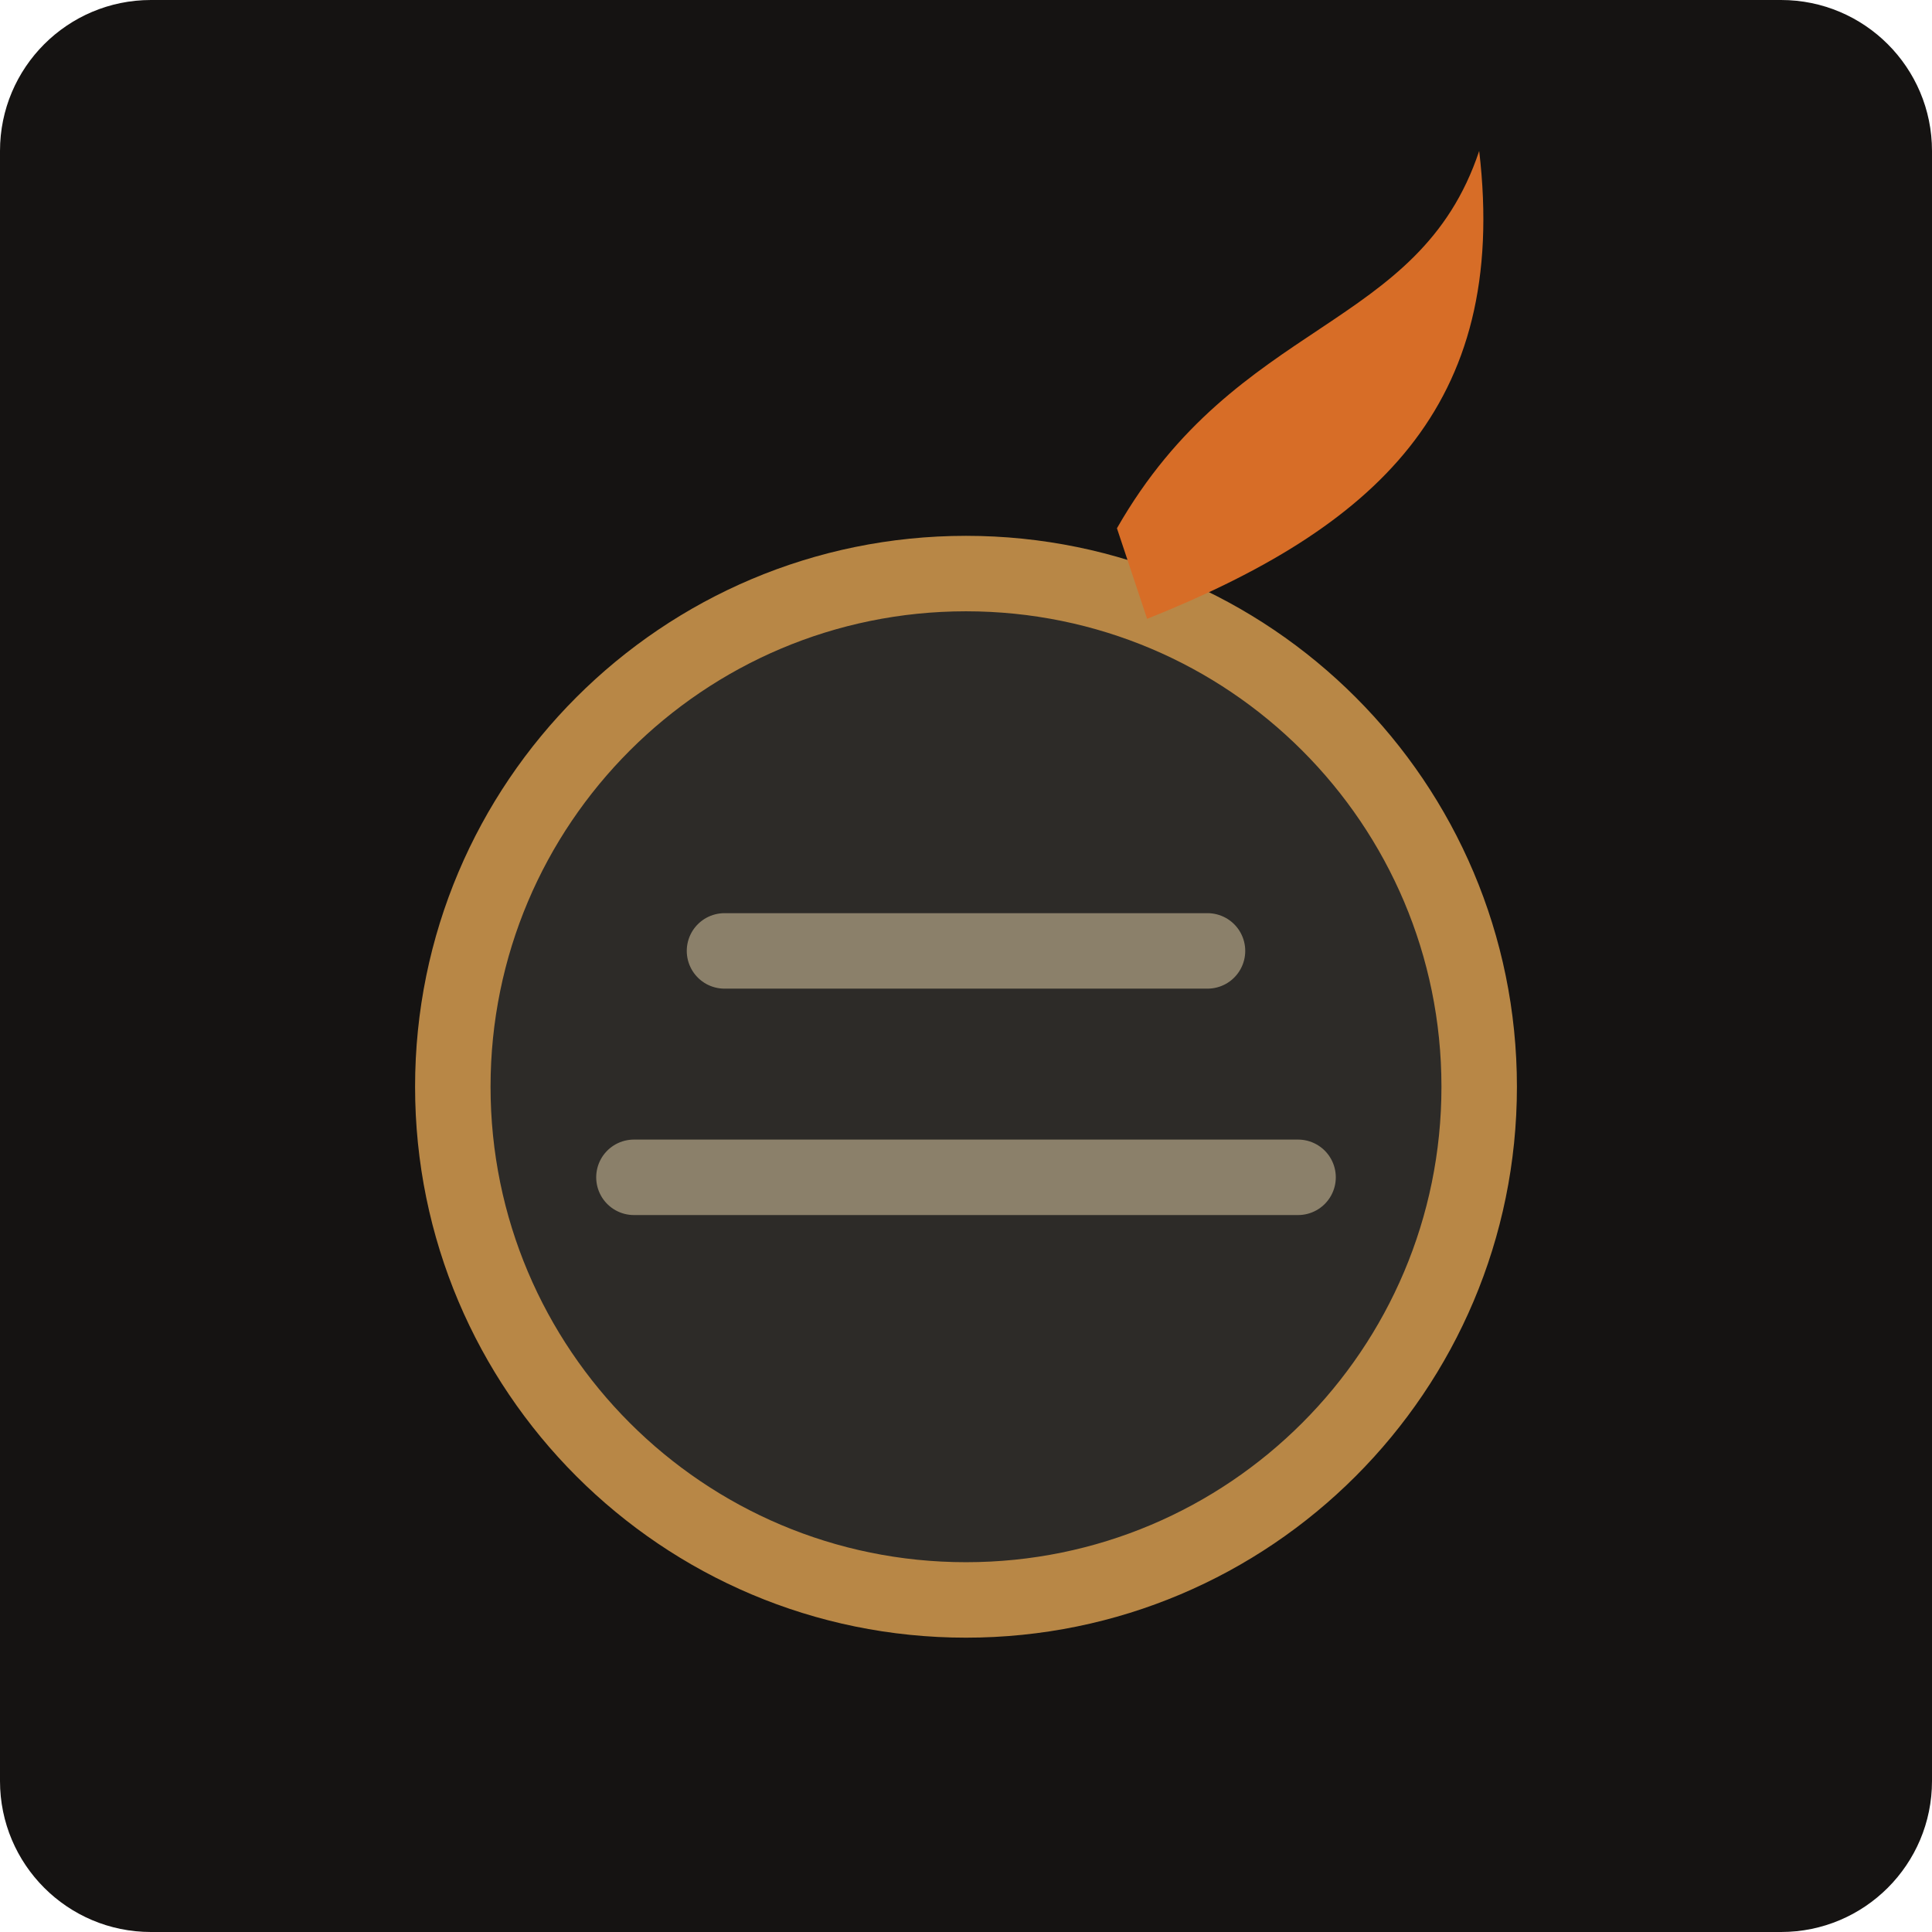
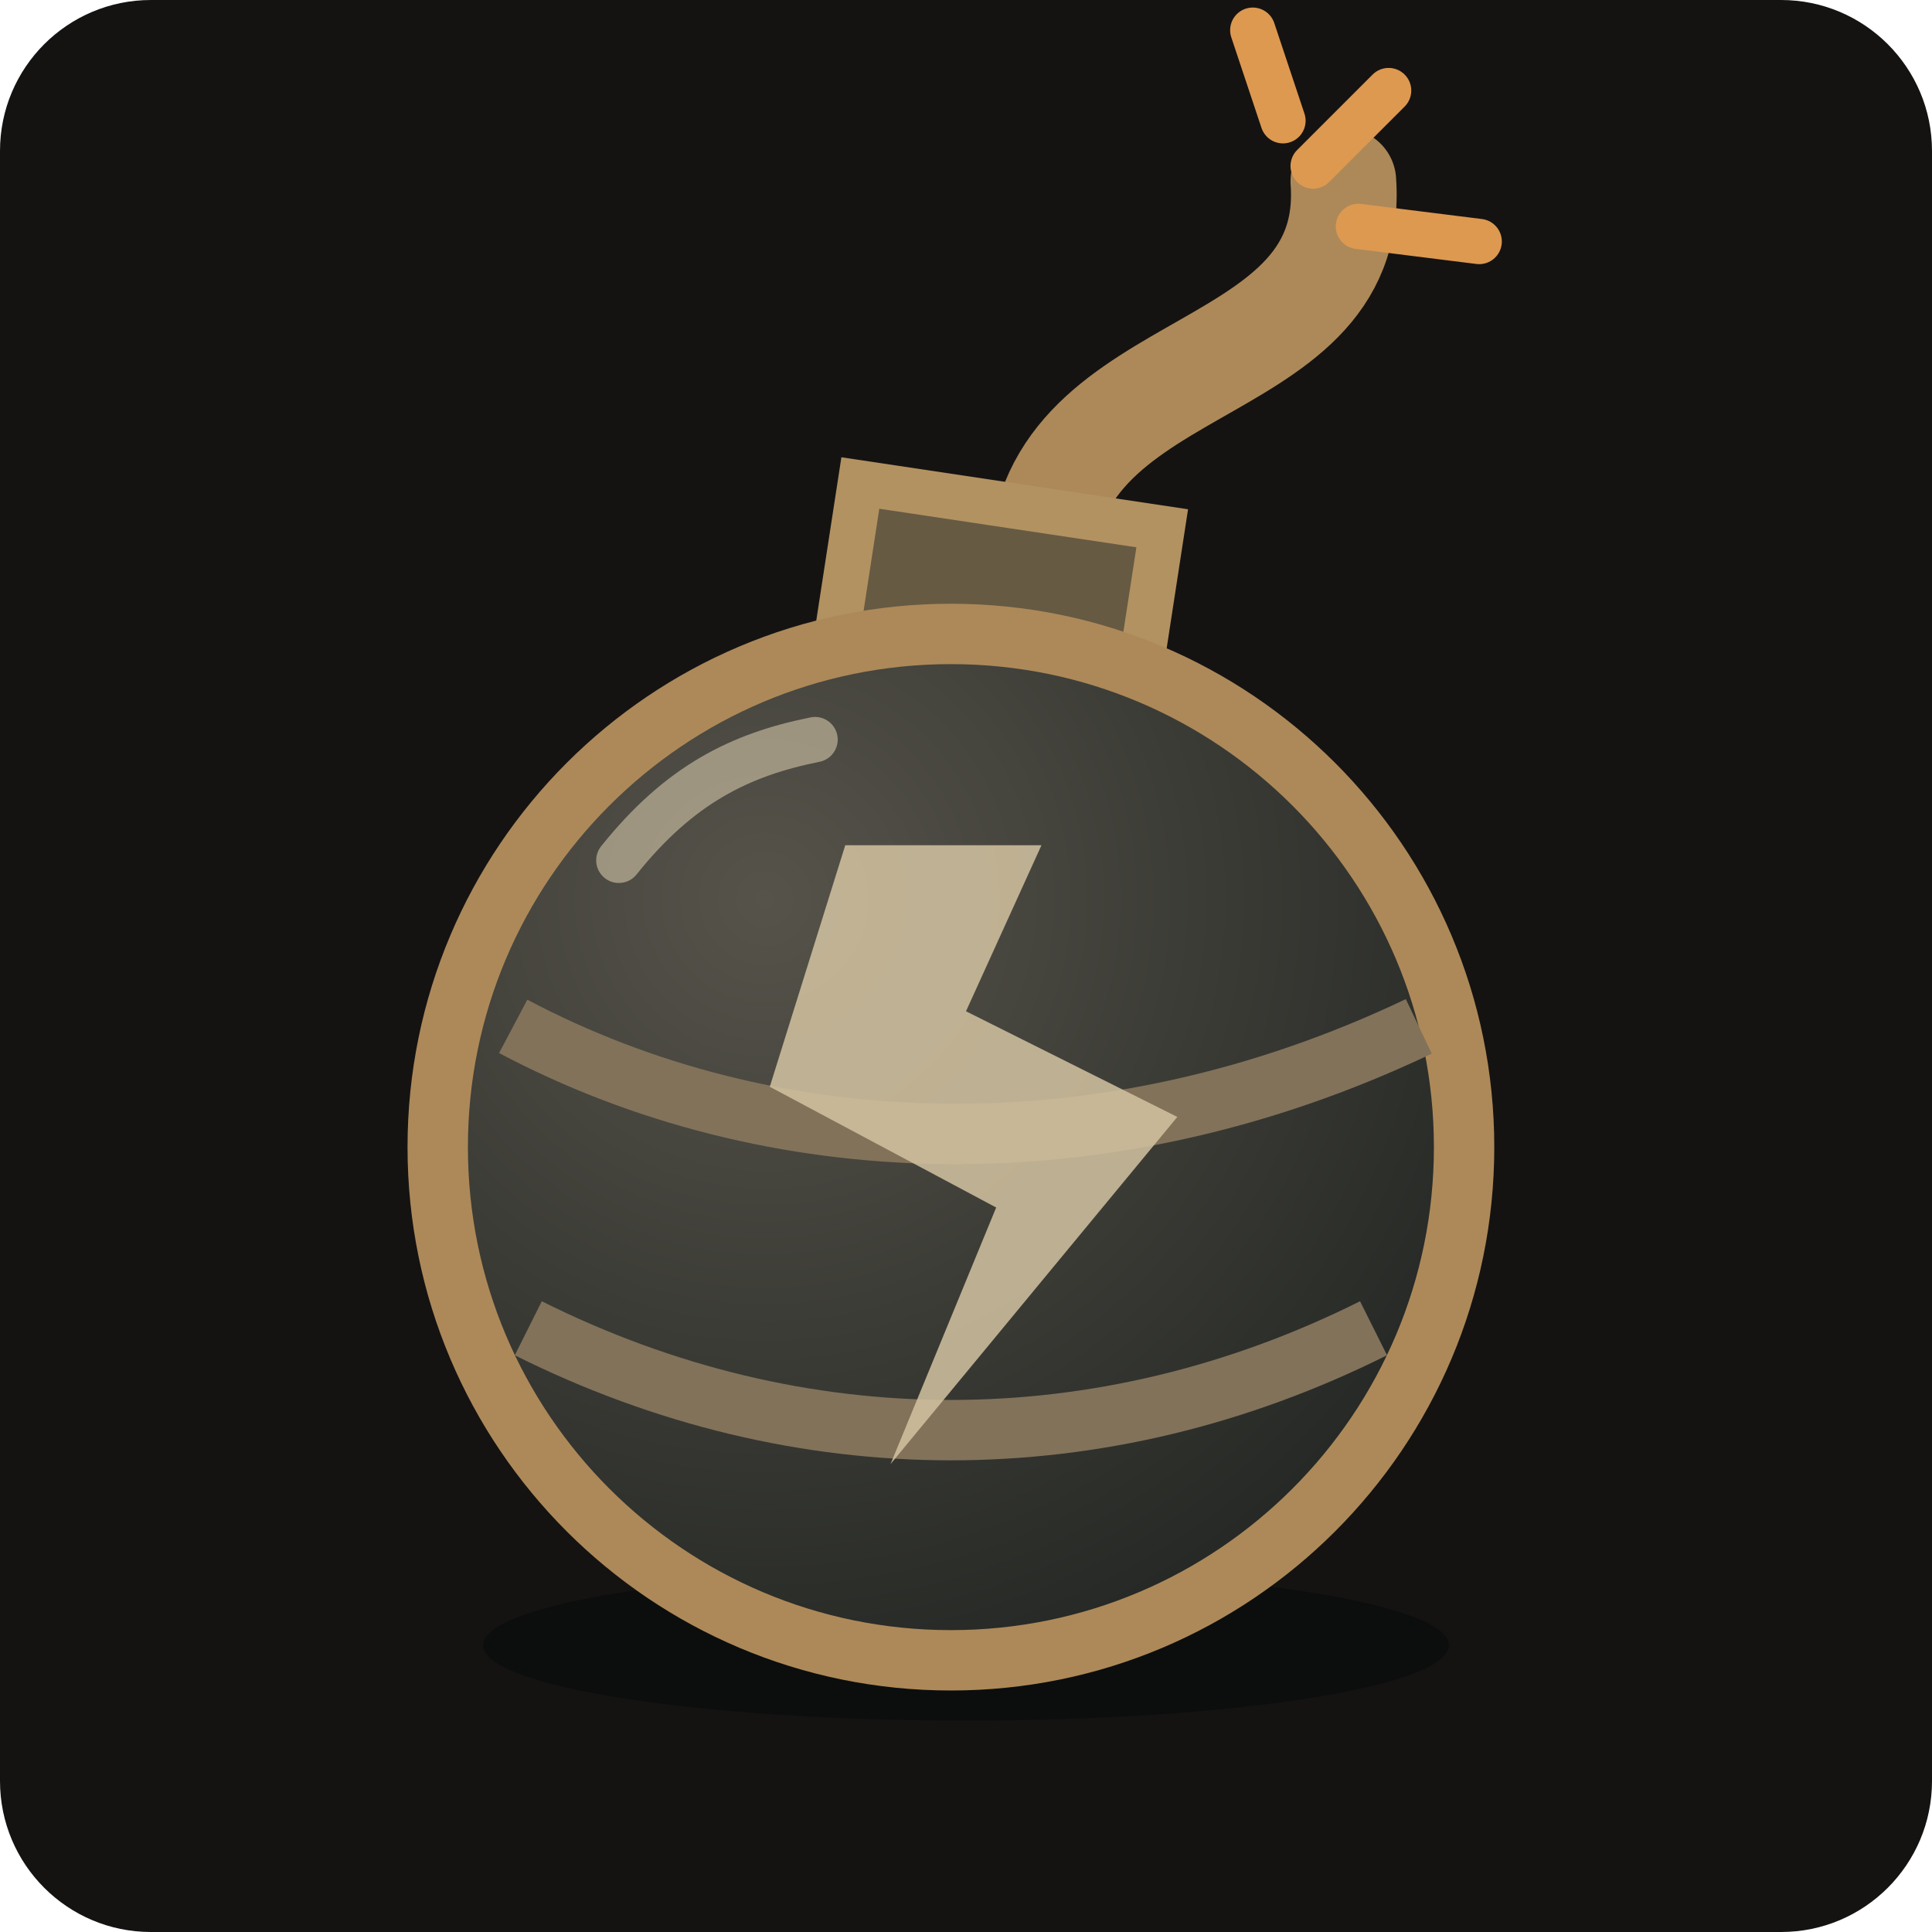
<svg xmlns="http://www.w3.org/2000/svg" width="128" height="128" viewBox="0 0 128 128">
+   <defs>
+     <radialGradient id="iron" cx=".32" cy=".26" r=".8">
+       <stop stop-color="#56534a" />
+       <stop offset="1" stop-color="#242724" />
+     </radialGradient>
+   </defs>
  <rect width="128" height="128" rx="10" fill="#151312" />
-   <circle cx="64" cy="72" r="34" fill="#2d2b28" stroke="#b88746" stroke-width="5" />
-   <path d="M74 35c8-14 20-13 24-25 2 17-7 25-22 31Z" fill="#d76d27" />
-   <path d="M48 63h32M42 78h44" stroke="#d8c7a0" stroke-width="5" stroke-linecap="round" opacity=".55" />
+   <ellipse cx="64" cy="109" rx="32" ry="5" fill="#0c0e0d" />
+   <path d="M69 39c-1-16 21-13 20-27" fill="none" stroke="#ad8959" stroke-width="7" stroke-linecap="round" />
+   <path d="m87 11 5-5m-2 9 8 1m-13-8-2-6" stroke="#dd9950" stroke-width="3" stroke-linecap="round" />
+   <path d="m57 32 20 3-2 13-20-3Z" fill="#665a43" stroke="#b39261" stroke-width="3" />
+   <circle cx="63" cy="76" r="34" fill="url(#iron)" stroke="#ad8959" stroke-width="4" />
+   <path d="M34 68c17 9 39 10 60 0M35 88c18 9 38 9 56 0" fill="none" stroke="#82725a" stroke-width="4" />
+   <path d="m56 56-5 16 15 8-7 17 19-23-14-7 5-11Z" fill="#d3c3a1" opacity=".85" />
+   <path d="M41 57c4-5 8-7 13-8" fill="none" stroke="#e0d2b2" stroke-width="3" stroke-linecap="round" opacity=".55" />
</svg>
